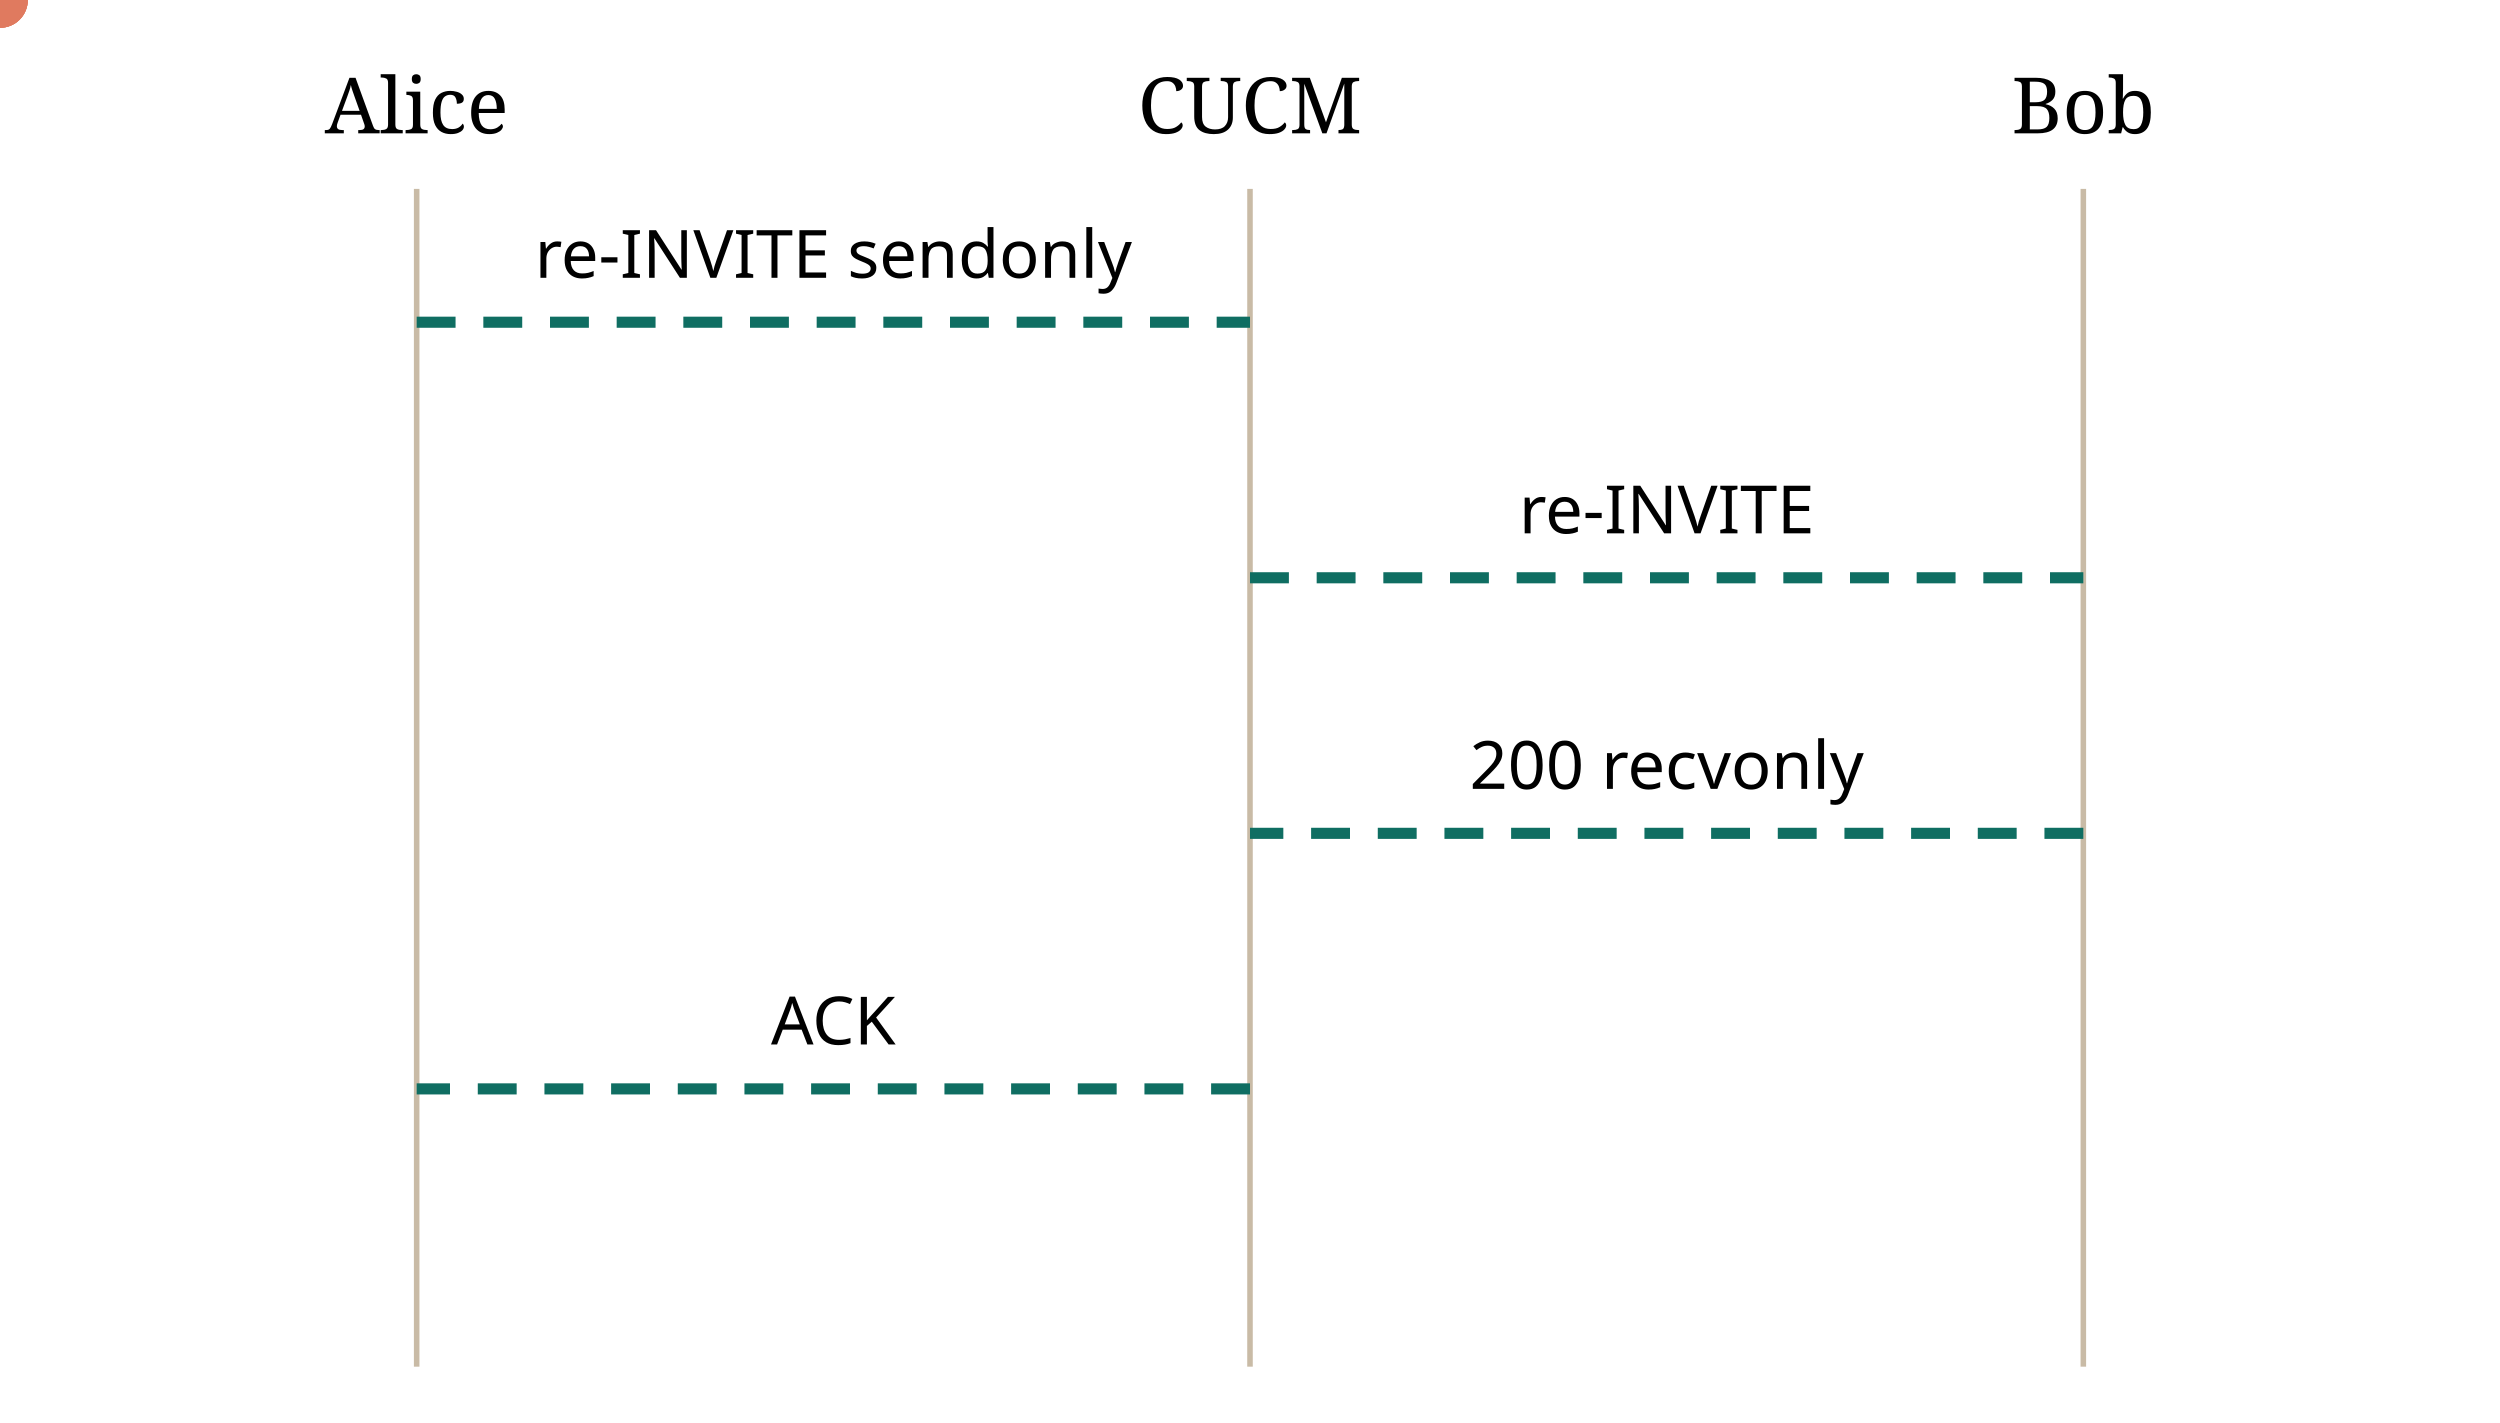
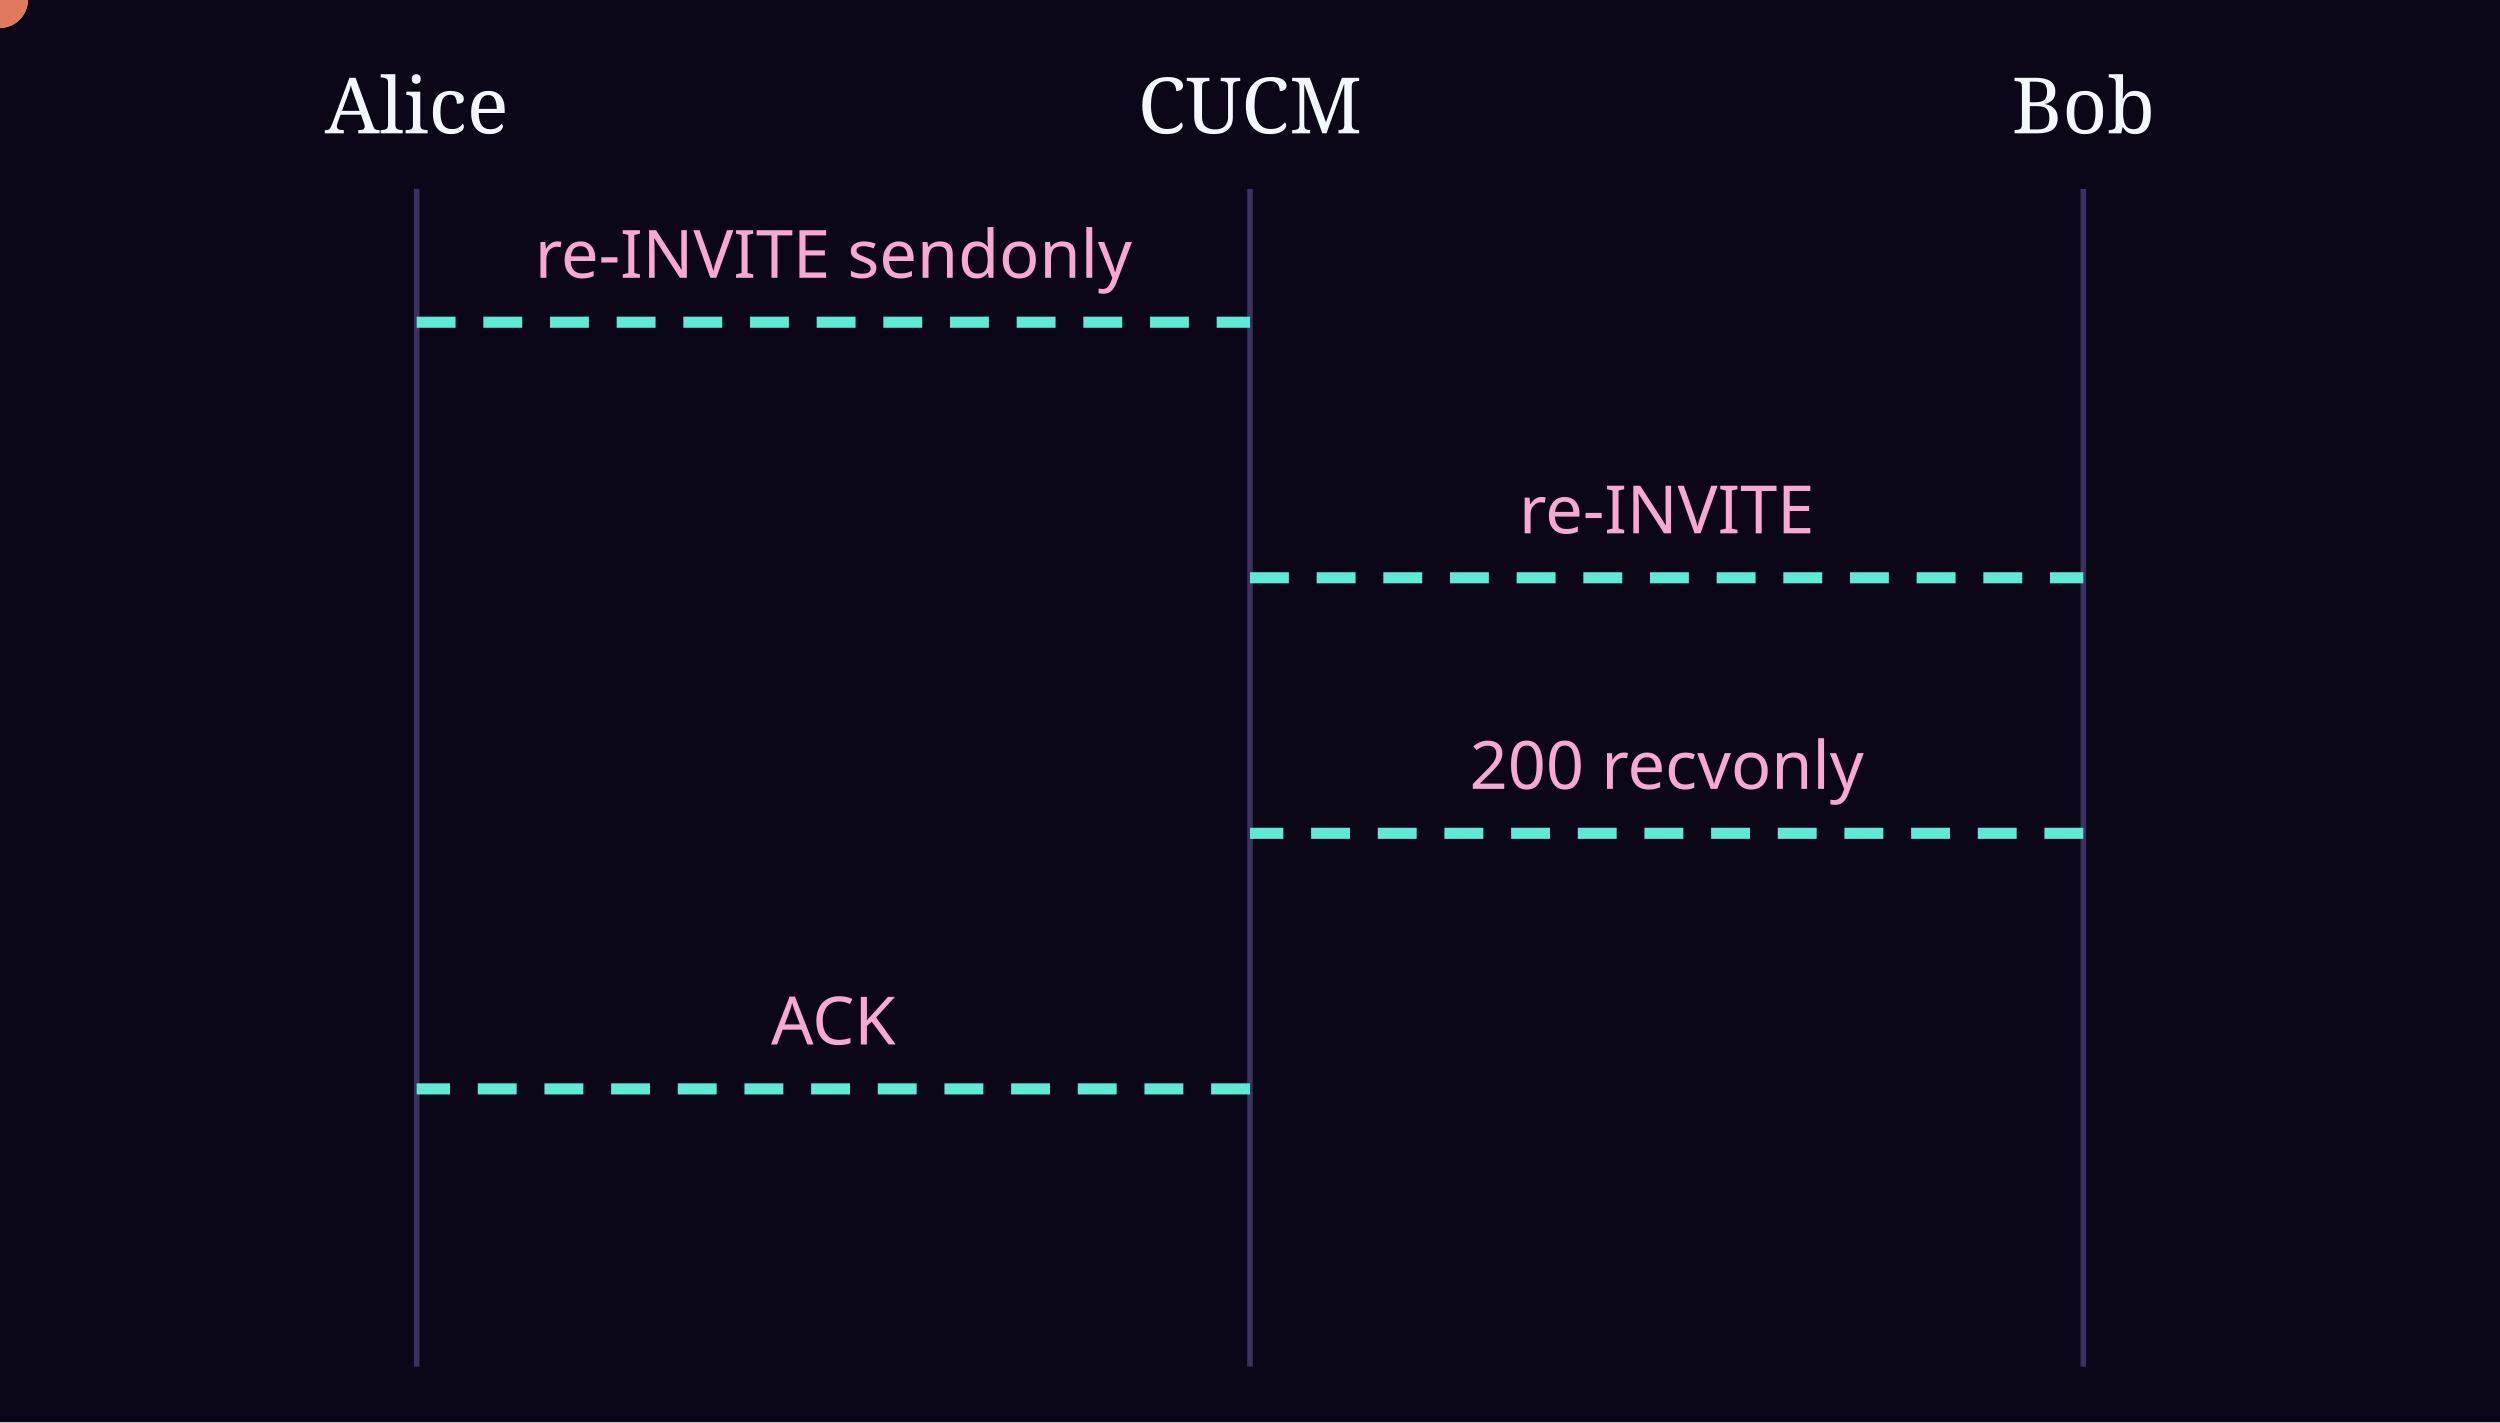
<svg xmlns="http://www.w3.org/2000/svg" viewBox="0 0 450 256" data-animated="true" role="img">
+   <rect width="100%" height="100%" fill="#0b0618" />
  <style>.hop{stroke-dasharray:7 5;animation:dash 1.1s linear infinite}.pkt{animation:ride 2.6s linear infinite}@keyframes dash{to{stroke-dashoffset:-24}}@keyframes ride{to{offset-distance:100%}}</style>
-   <text x="75" y="24" text-anchor="middle" font-size="14" font-family="Georgia, serif">Alice</text>
-   <line x1="75" y1="34" x2="75" y2="246" stroke="#c9bba6" />
-   <text x="225" y="24" text-anchor="middle" font-size="14" font-family="Georgia, serif">CUCM</text>
-   <line x1="225" y1="34" x2="225" y2="246" stroke="#c9bba6" />
-   <text x="375" y="24" text-anchor="middle" font-size="14" font-family="Georgia, serif">Bob</text>
-   <line x1="375" y1="34" x2="375" y2="246" stroke="#c9bba6" />
-   <line class="hop" x1="75" y1="58" x2="225" y2="58" stroke="#0f6e62" stroke-width="2" />
-   <text x="150.0" y="50" text-anchor="middle" font-size="12" font-family="Segoe UI, sans-serif">re-INVITE sendonly</text>
+   <text x="75" y="24" text-anchor="middle" font-size="14" font-family="Georgia, serif" fill="#f5f7ff">Alice</text>
+   <line x1="75" y1="34" x2="75" y2="246" stroke="#3b3260" />
+   <text x="225" y="24" text-anchor="middle" font-size="14" font-family="Georgia, serif" fill="#f5f7ff">CUCM</text>
+   <line x1="225" y1="34" x2="225" y2="246" stroke="#3b3260" />
+   <text x="375" y="24" text-anchor="middle" font-size="14" font-family="Georgia, serif" fill="#f5f7ff">Bob</text>
+   <line x1="375" y1="34" x2="375" y2="246" stroke="#3b3260" />
+   <line class="hop" x1="75" y1="58" x2="225" y2="58" stroke="#5eead4" stroke-width="2" />
+   <text x="150.0" y="50" text-anchor="middle" font-size="12" font-family="Segoe UI, sans-serif" fill="#f9a8d4">re-INVITE sendonly</text>
  <circle class="pkt" r="5" fill="#e07a5f" style="offset-path: path('M 75 58 H 225'); offset-rotate: 0deg;" />
-   <line class="hop" x1="225" y1="104" x2="375" y2="104" stroke="#0f6e62" stroke-width="2" />
-   <text x="300.0" y="96" text-anchor="middle" font-size="12" font-family="Segoe UI, sans-serif">re-INVITE</text>
+   <line class="hop" x1="225" y1="104" x2="375" y2="104" stroke="#5eead4" stroke-width="2" />
+   <text x="300.0" y="96" text-anchor="middle" font-size="12" font-family="Segoe UI, sans-serif" fill="#f9a8d4">re-INVITE</text>
  <circle class="pkt" r="5" fill="#e07a5f" style="offset-path: path('M 225 104 H 375'); offset-rotate: 0deg;" />
-   <line class="hop" x1="375" y1="150" x2="225" y2="150" stroke="#0f6e62" stroke-width="2" />
-   <text x="300.0" y="142" text-anchor="middle" font-size="12" font-family="Segoe UI, sans-serif">200 recvonly</text>
+   <line class="hop" x1="375" y1="150" x2="225" y2="150" stroke="#5eead4" stroke-width="2" />
+   <text x="300.0" y="142" text-anchor="middle" font-size="12" font-family="Segoe UI, sans-serif" fill="#f9a8d4">200 recvonly</text>
  <circle class="pkt" r="5" fill="#e07a5f" style="offset-path: path('M 375 150 H 225'); offset-rotate: 0deg;" />
-   <line class="hop" x1="225" y1="196" x2="75" y2="196" stroke="#0f6e62" stroke-width="2" />
-   <text x="150.0" y="188" text-anchor="middle" font-size="12" font-family="Segoe UI, sans-serif">ACK</text>
+   <line class="hop" x1="225" y1="196" x2="75" y2="196" stroke="#5eead4" stroke-width="2" />
+   <text x="150.0" y="188" text-anchor="middle" font-size="12" font-family="Segoe UI, sans-serif" fill="#f9a8d4">ACK</text>
  <circle class="pkt" r="5" fill="#e07a5f" style="offset-path: path('M 225 196 H 75'); offset-rotate: 0deg;" />
</svg>
